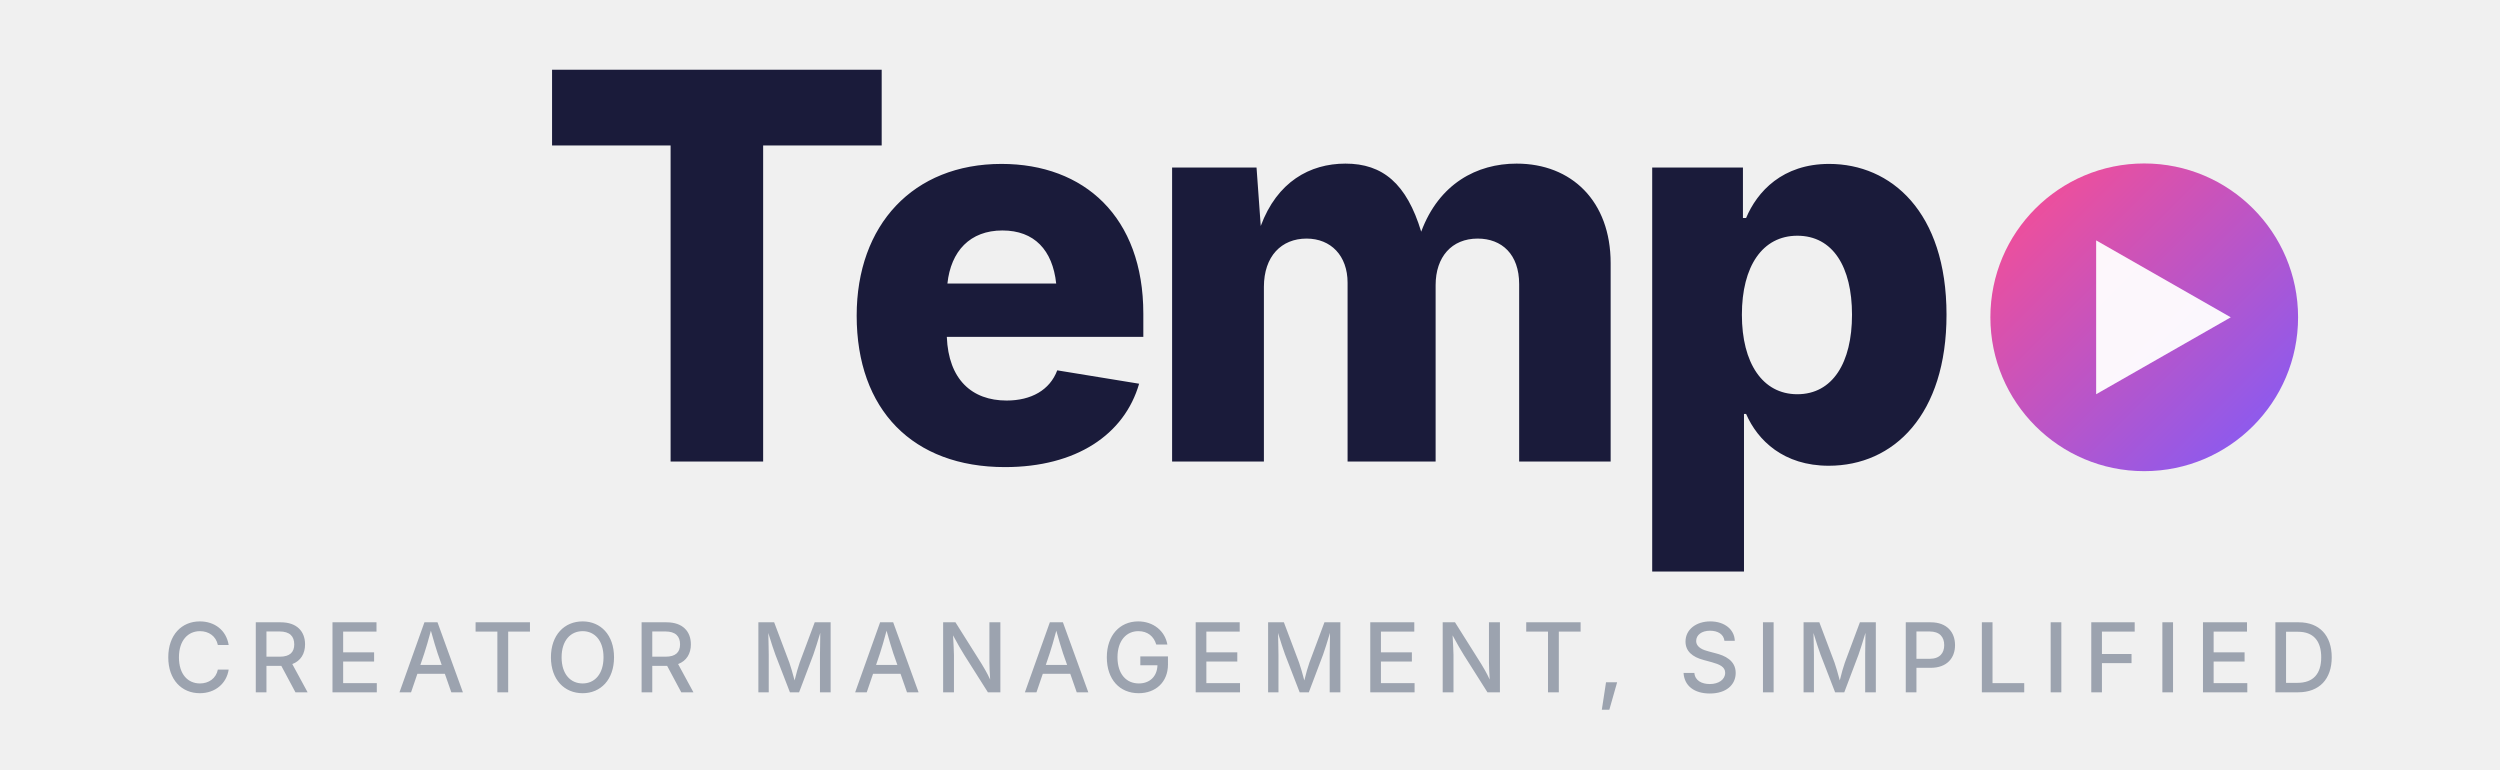
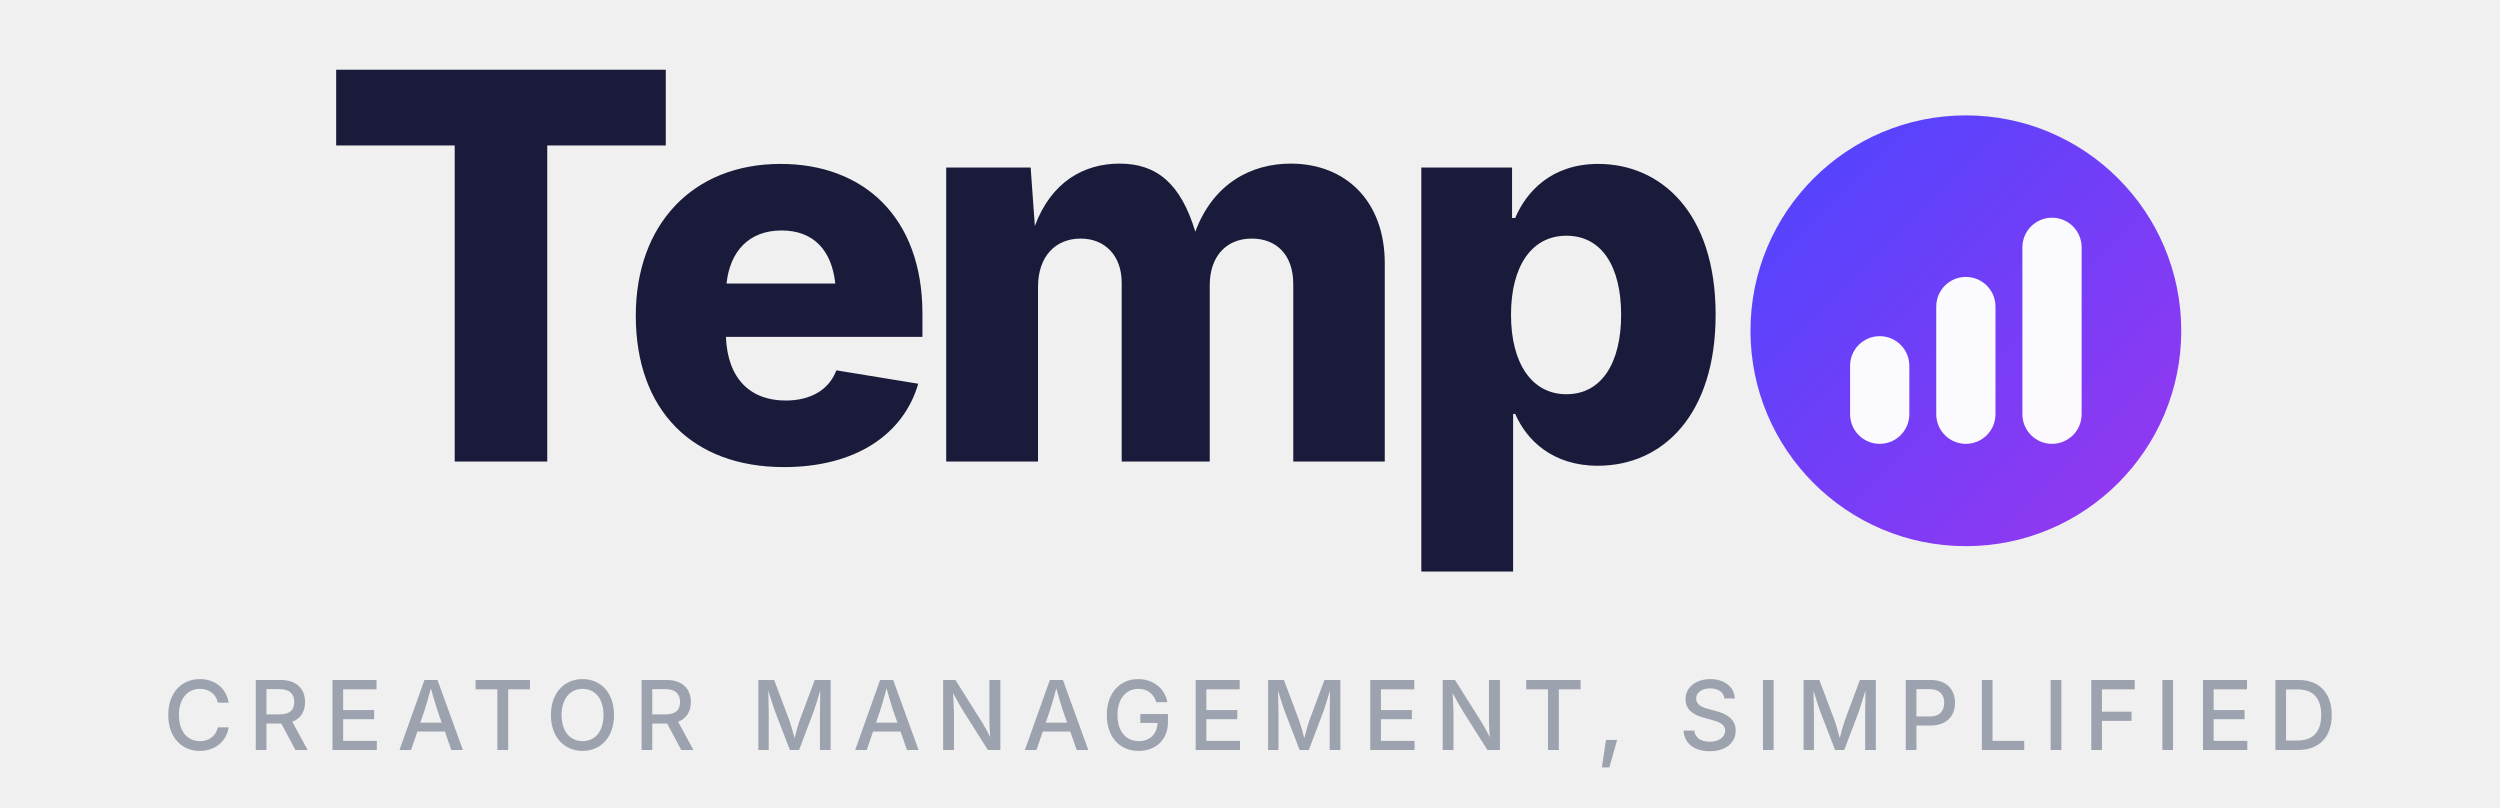
- <svg xmlns="http://www.w3.org/2000/svg" viewBox="0 0 260 80" fill="none">
+ <svg xmlns="http://www.w3.org/2000/svg" viewBox="0 0 260 84" fill="none">
  <defs>
    <linearGradient id="tempo-grad" x1="0%" y1="0%" x2="100%" y2="100%">
-       <stop offset="0%" stop-color="#FF4D8D" />
-       <stop offset="100%" stop-color="#7C5CFC" />
+       <stop offset="0%" stop-color="#4B45FF" />
+       <stop offset="100%" stop-color="#9A37EF" />
    </linearGradient>
  </defs>
-   <text x="130" y="48" text-anchor="middle" font-family="Inter, system-ui, -apple-system, sans-serif" font-weight="800" font-size="56" letter-spacing="-2" fill="#1A1B3A">Temp</text>
-   <circle cx="223" cy="33" r="16" fill="url(#tempo-grad)" />
-   <polygon points="218,25 218,41 232,33" fill="white" fill-opacity="0.95" />
-   <text x="130" y="72" text-anchor="middle" font-family="Inter, system-ui, -apple-system, sans-serif" font-weight="500" font-size="10" letter-spacing="1.5" fill="#9CA3AF">CREATOR MANAGEMENT, SIMPLIFIED</text>
+   <text x="33.15" y="48" font-family="Inter, system-ui, -apple-system, sans-serif" font-weight="800" font-size="56" letter-spacing="-2.52" fill="#1A1B3A">Temp</text>
+   <g transform="translate(182.05 12) scale(1.12)">
+     <circle cx="20" cy="20" r="20" fill="url(#tempo-grad)" />
+     <rect x="9.25" y="20.5" width="5.5" height="10" rx="2.75" fill="#fff" fill-opacity="0.97" />
+     <rect x="17.25" y="15" width="5.5" height="15.5" rx="2.75" fill="#fff" fill-opacity="0.97" />
+     <rect x="25.25" y="9.5" width="5.5" height="21" rx="2.75" fill="#fff" fill-opacity="0.97" />
+   </g>
+   <text x="130" y="78" text-anchor="middle" font-family="Inter, system-ui, -apple-system, sans-serif" font-weight="500" font-size="10" letter-spacing="1.5" fill="#9CA3AF">CREATOR MANAGEMENT, SIMPLIFIED</text>
</svg>
